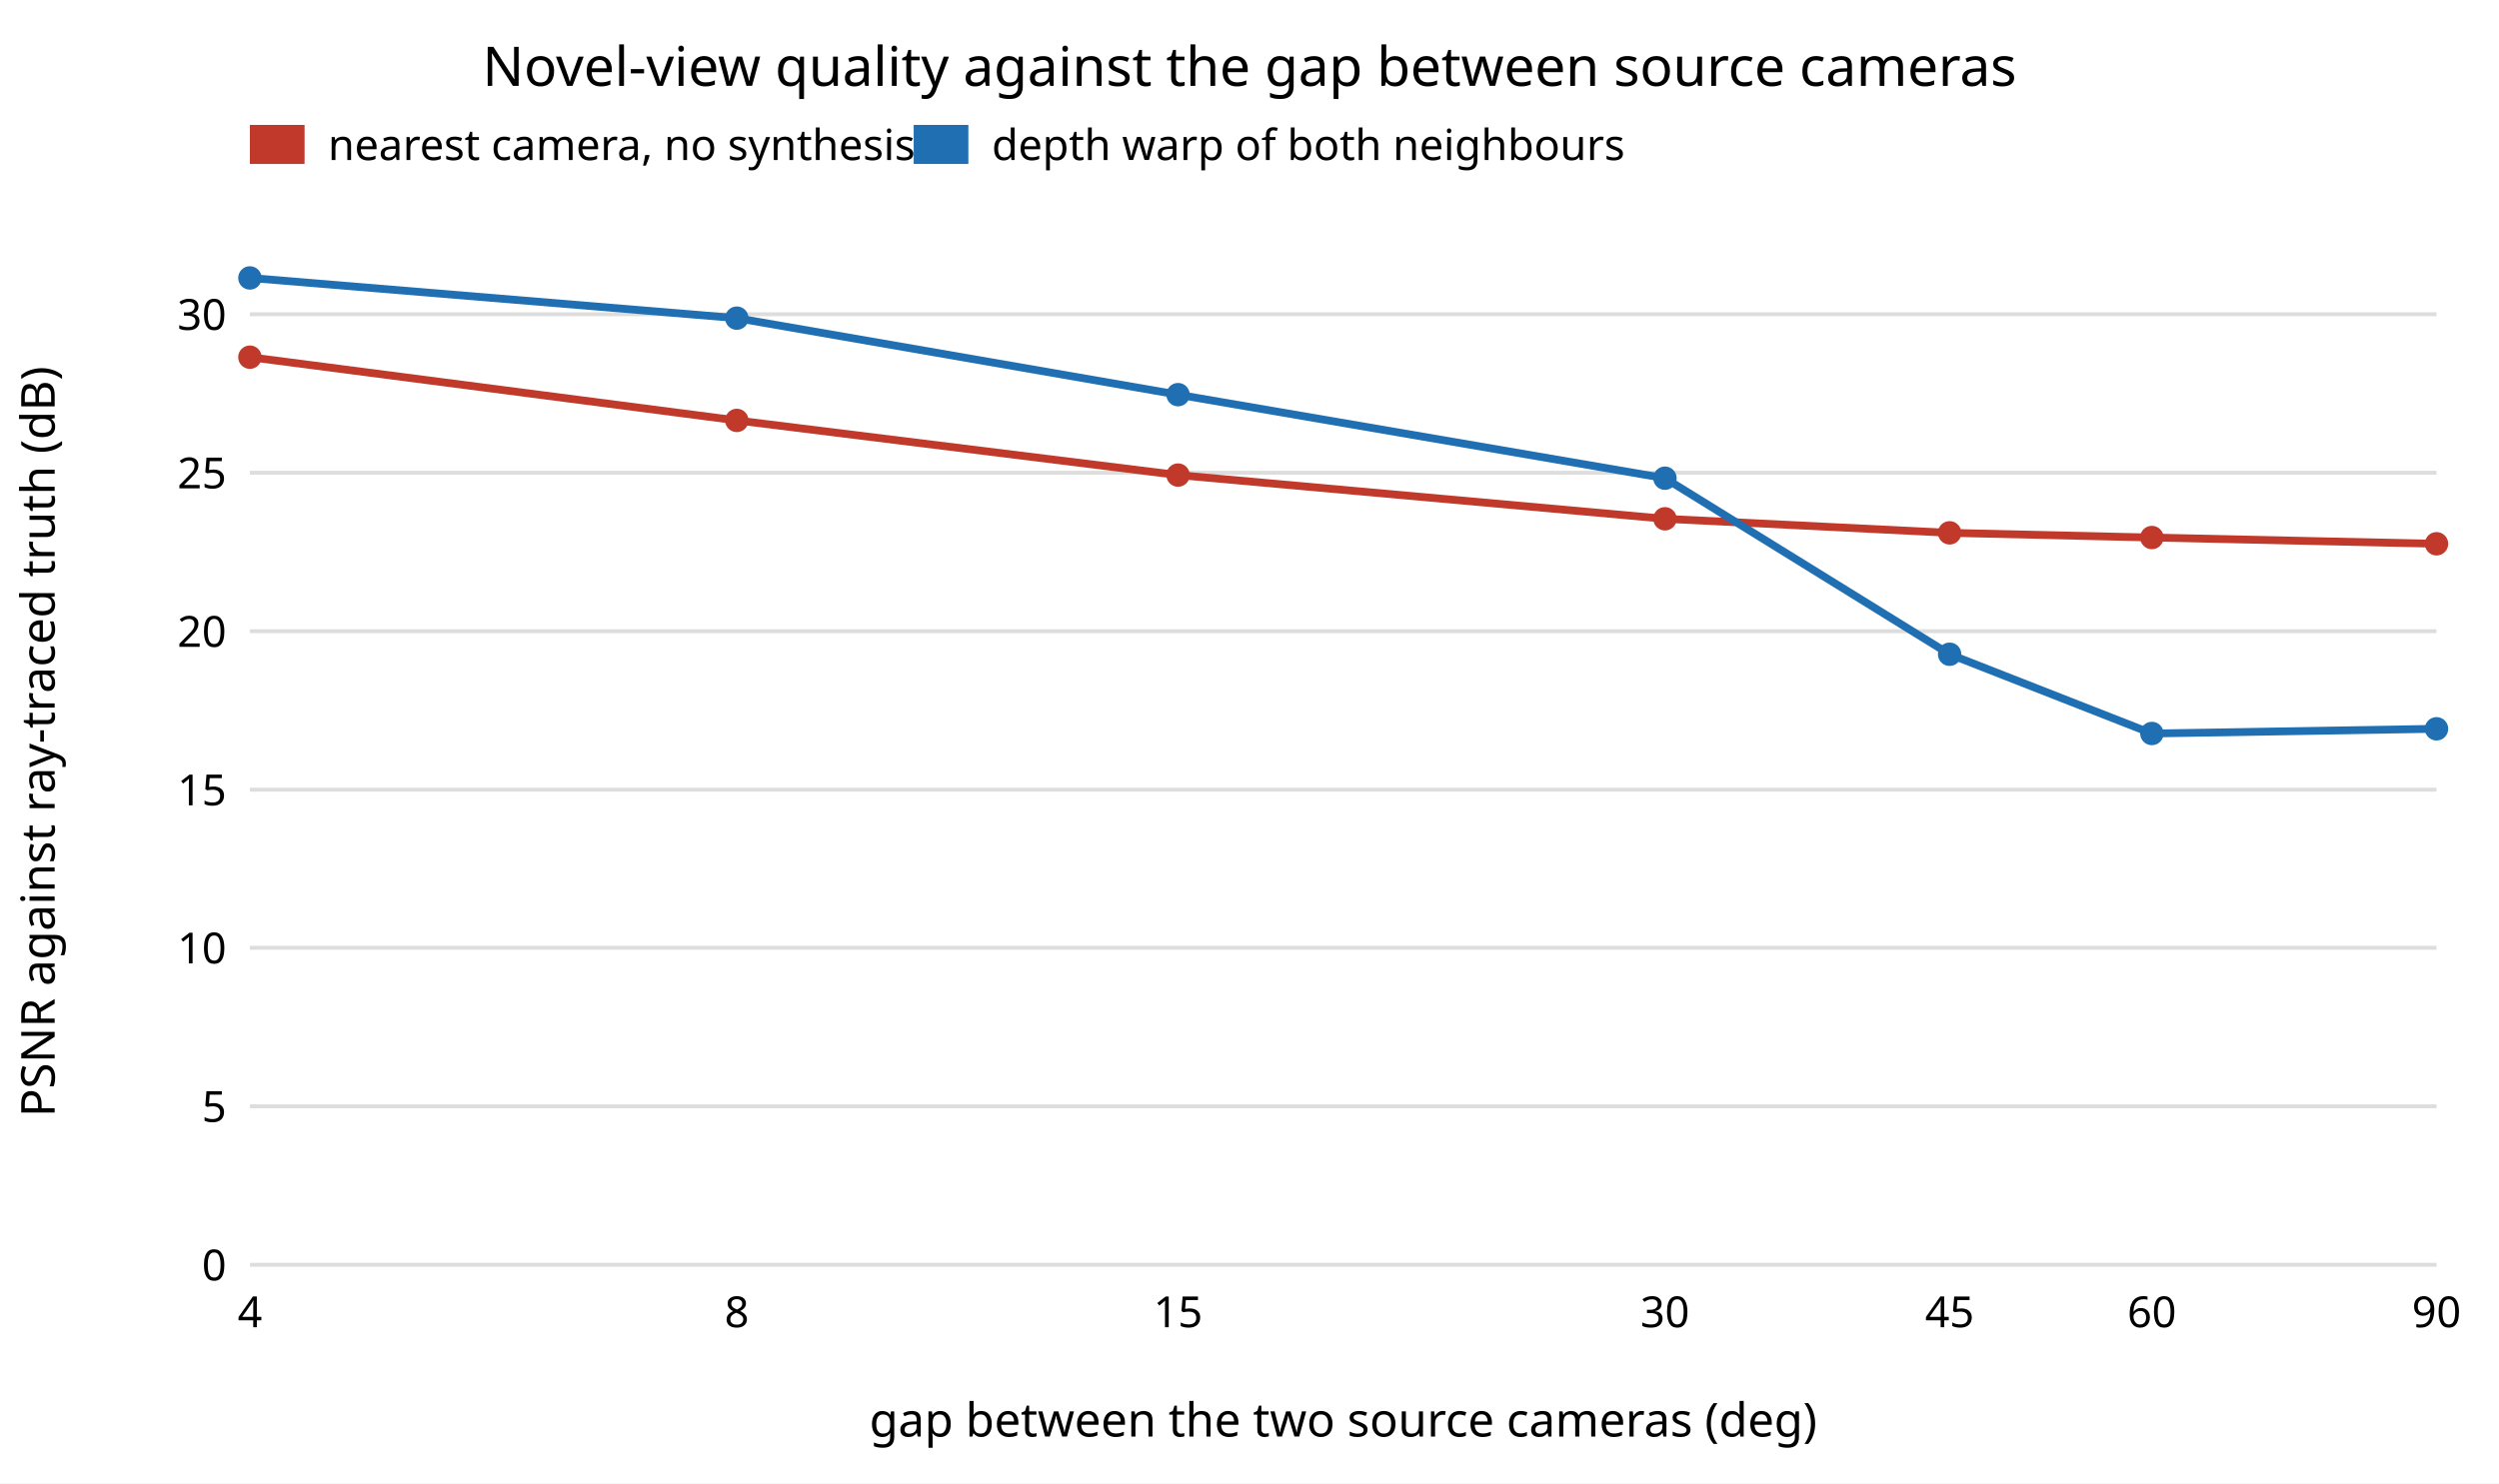
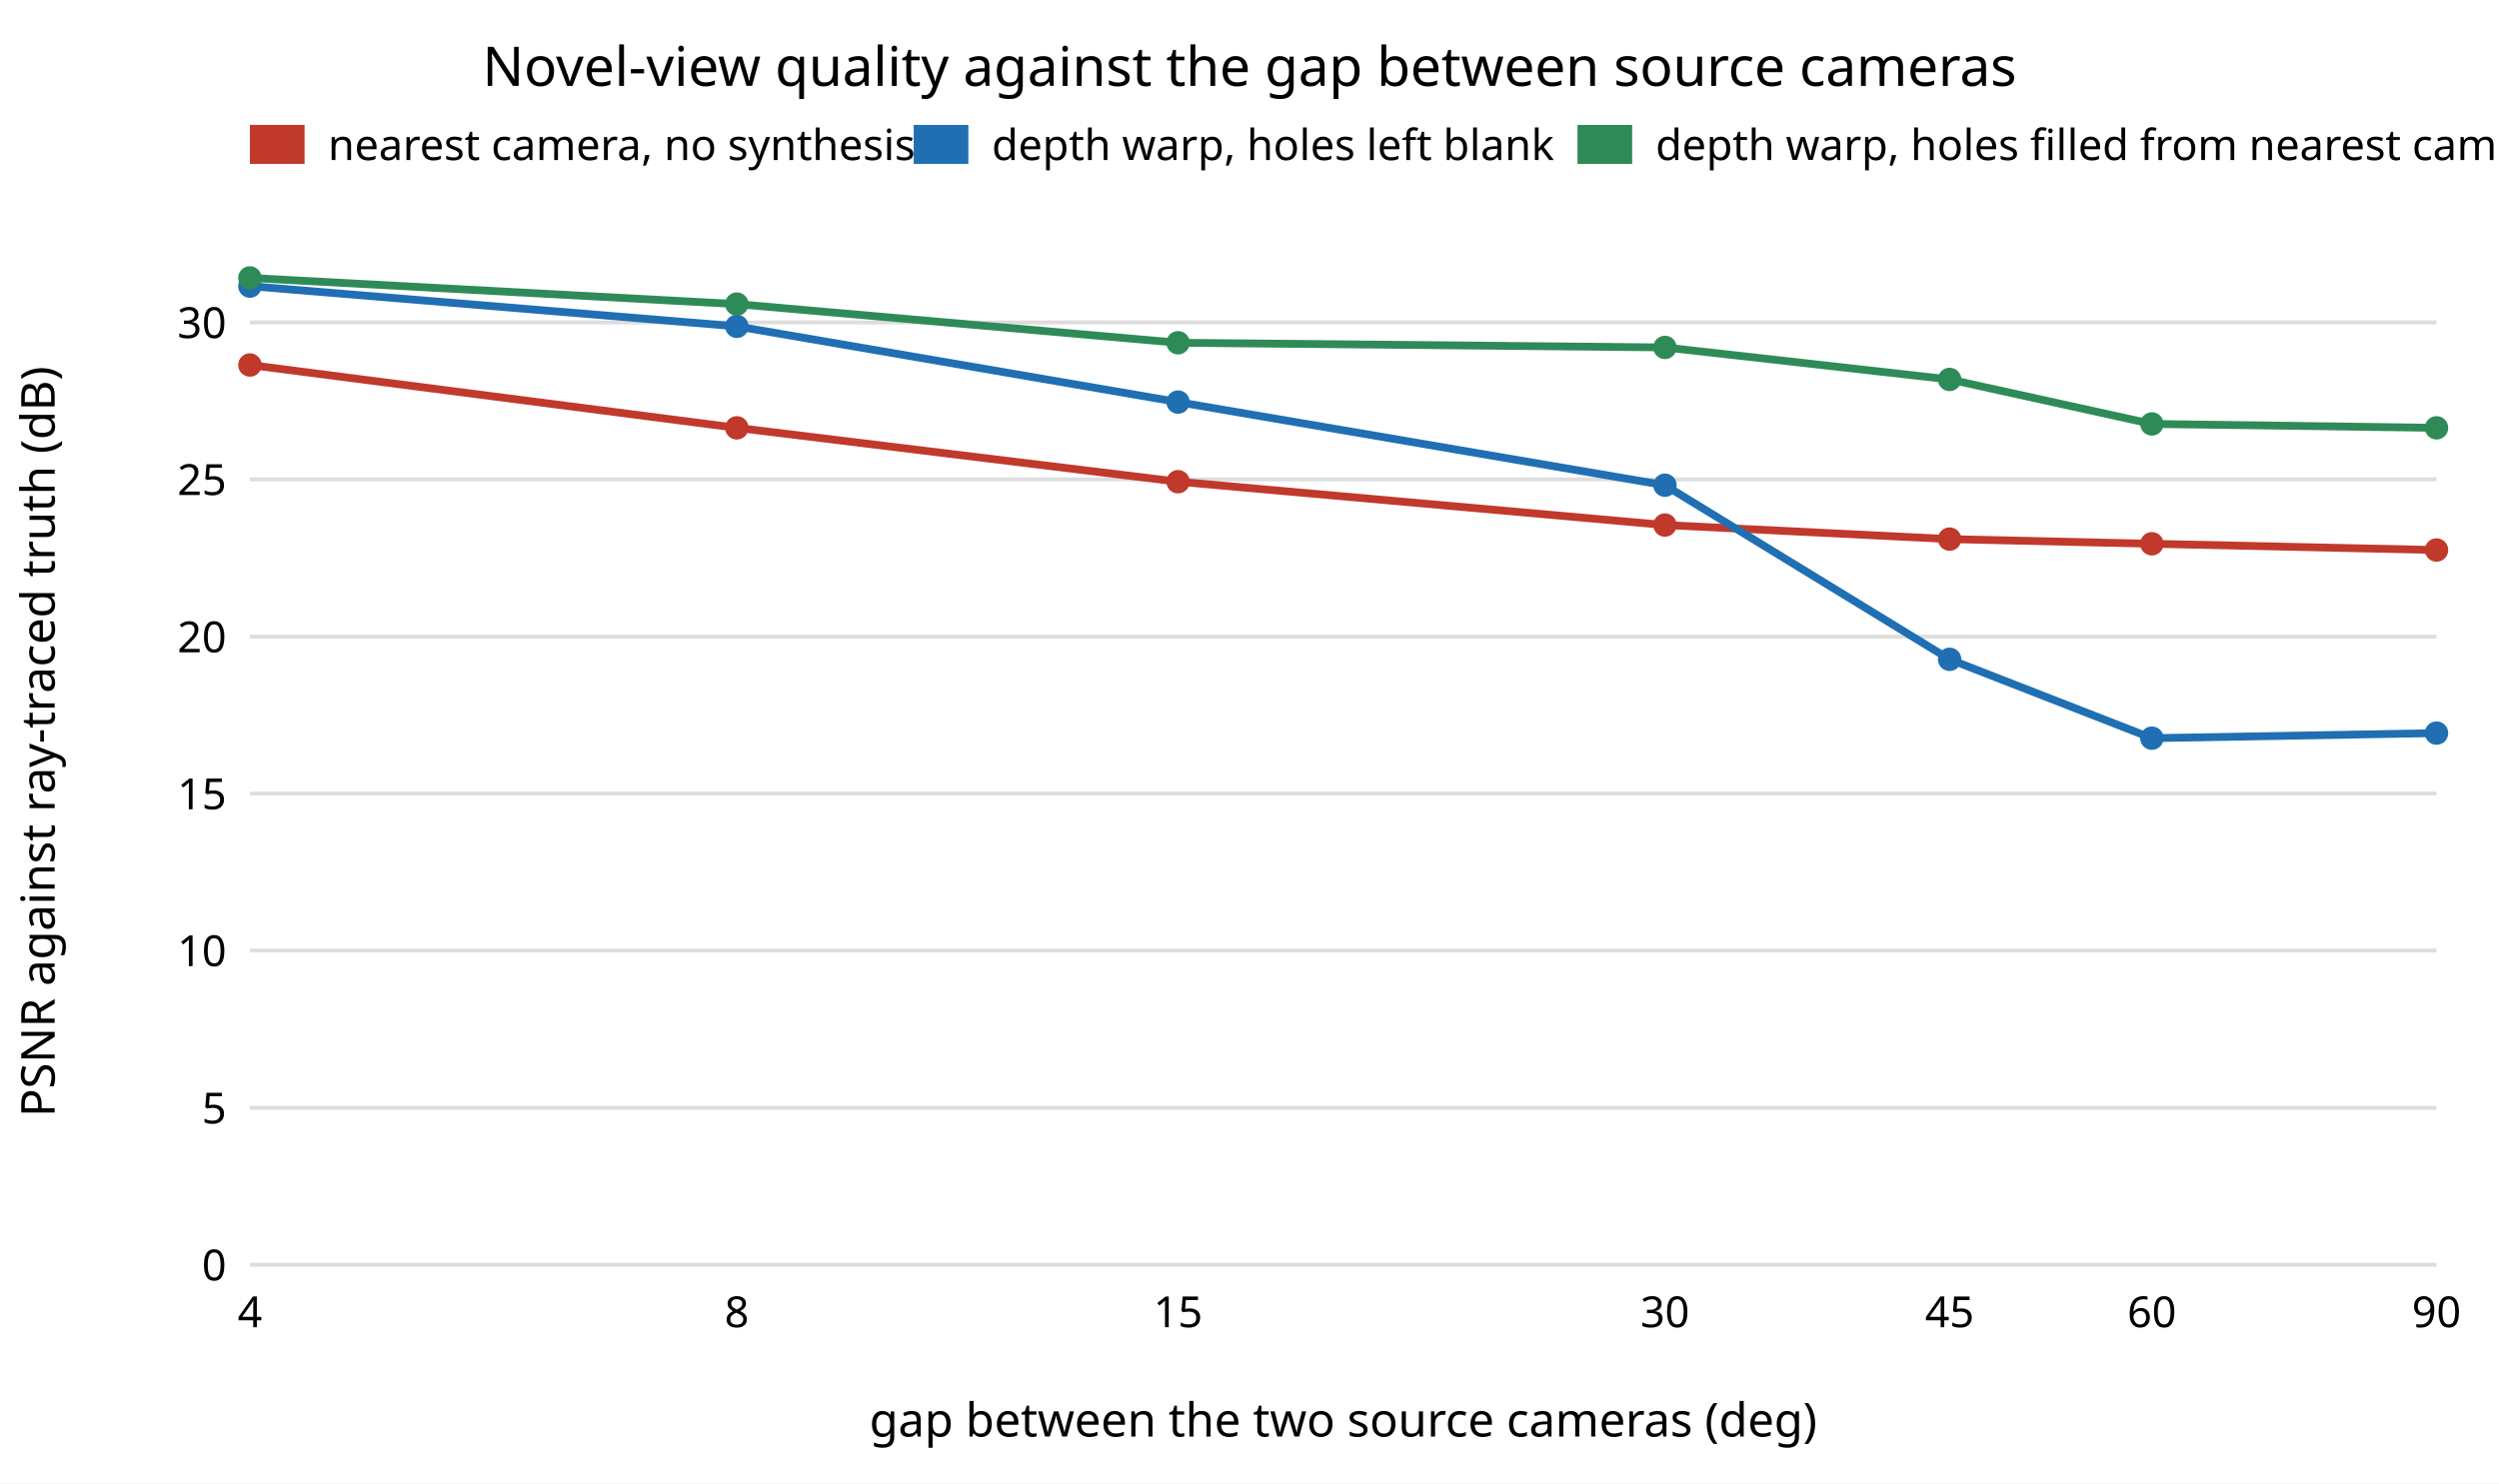
<svg xmlns="http://www.w3.org/2000/svg" viewBox="0 0 640 380" role="img" aria-label="Line plot: PSNR of the synthesised midpoint view and of simply using the nearest camera, against the angle between the two source cameras">
  <rect width="640" height="380" fill="#fff" />
  <text x="320.0" y="22" text-anchor="middle" font-family="sans-serif" font-size="14">Novel-view quality against the gap between source cameras</text>
  <line x1="64" x2="624" y1="324.0" y2="324.0" stroke="#ddd" />
  <text x="58" y="328.0" text-anchor="end" font-family="sans-serif" font-size="11">0</text>
-   <line x1="64" x2="624" y1="283.4" y2="283.4" stroke="#ddd" />
-   <text x="58" y="287.4" text-anchor="end" font-family="sans-serif" font-size="11">5</text>
-   <line x1="64" x2="624" y1="242.8" y2="242.8" stroke="#ddd" />
-   <text x="58" y="246.8" text-anchor="end" font-family="sans-serif" font-size="11">10</text>
-   <line x1="64" x2="624" y1="202.3" y2="202.3" stroke="#ddd" />
-   <text x="58" y="206.3" text-anchor="end" font-family="sans-serif" font-size="11">15</text>
-   <line x1="64" x2="624" y1="161.7" y2="161.7" stroke="#ddd" />
-   <text x="58" y="165.7" text-anchor="end" font-family="sans-serif" font-size="11">20</text>
-   <line x1="64" x2="624" y1="121.1" y2="121.1" stroke="#ddd" />
-   <text x="58" y="125.1" text-anchor="end" font-family="sans-serif" font-size="11">25</text>
-   <line x1="64" x2="624" y1="80.5" y2="80.5" stroke="#ddd" />
-   <text x="58" y="84.5" text-anchor="end" font-family="sans-serif" font-size="11">30</text>
+   <line x1="64" x2="624" y1="283.8" y2="283.8" stroke="#ddd" />
+   <text x="58" y="287.8" text-anchor="end" font-family="sans-serif" font-size="11">5</text>
+   <line x1="64" x2="624" y1="243.5" y2="243.5" stroke="#ddd" />
+   <text x="58" y="247.5" text-anchor="end" font-family="sans-serif" font-size="11">10</text>
+   <line x1="64" x2="624" y1="203.3" y2="203.3" stroke="#ddd" />
+   <text x="58" y="207.3" text-anchor="end" font-family="sans-serif" font-size="11">15</text>
+   <line x1="64" x2="624" y1="163.1" y2="163.1" stroke="#ddd" />
+   <text x="58" y="167.1" text-anchor="end" font-family="sans-serif" font-size="11">20</text>
+   <line x1="64" x2="624" y1="122.8" y2="122.8" stroke="#ddd" />
+   <text x="58" y="126.8" text-anchor="end" font-family="sans-serif" font-size="11">25</text>
+   <line x1="64" x2="624" y1="82.6" y2="82.6" stroke="#ddd" />
+   <text x="58" y="86.6" text-anchor="end" font-family="sans-serif" font-size="11">30</text>
  <text x="64.0" y="340" text-anchor="middle" font-family="sans-serif" font-size="11">4</text>
  <text x="188.7" y="340" text-anchor="middle" font-family="sans-serif" font-size="11">8</text>
  <text x="301.7" y="340" text-anchor="middle" font-family="sans-serif" font-size="11">15</text>
  <text x="426.4" y="340" text-anchor="middle" font-family="sans-serif" font-size="11">30</text>
  <text x="499.3" y="340" text-anchor="middle" font-family="sans-serif" font-size="11">45</text>
  <text x="551.1" y="340" text-anchor="middle" font-family="sans-serif" font-size="11">60</text>
  <text x="624.0" y="340" text-anchor="middle" font-family="sans-serif" font-size="11">90</text>
  <text x="344.0" y="368" text-anchor="middle" font-family="sans-serif" font-size="12">gap between the two source cameras (deg)</text>
  <text x="14" y="190.0" text-anchor="middle" font-family="sans-serif" font-size="12" transform="rotate(-90 14 190.0)">PSNR against ray-traced truth (dB)</text>
-   <polyline points="64.0,91.5 188.7,107.7 301.7,121.7 426.4,132.9 499.3,136.5 551.1,137.7 624.0,139.3" fill="none" stroke="#c0392b" stroke-width="2" />
-   <circle cx="64.0" cy="91.5" r="3" fill="#c0392b" />
-   <circle cx="188.7" cy="107.7" r="3" fill="#c0392b" />
-   <circle cx="301.7" cy="121.7" r="3" fill="#c0392b" />
-   <circle cx="426.4" cy="132.9" r="3" fill="#c0392b" />
-   <circle cx="499.3" cy="136.5" r="3" fill="#c0392b" />
-   <circle cx="551.1" cy="137.7" r="3" fill="#c0392b" />
-   <circle cx="624.0" cy="139.3" r="3" fill="#c0392b" />
+   <polyline points="64.0,93.5 188.7,109.6 301.7,123.4 426.4,134.5 499.3,138.1 551.1,139.3 624.0,140.9" fill="none" stroke="#c0392b" stroke-width="2" />
+   <circle cx="64.0" cy="93.5" r="3" fill="#c0392b" />
+   <circle cx="188.7" cy="109.6" r="3" fill="#c0392b" />
+   <circle cx="301.7" cy="123.4" r="3" fill="#c0392b" />
+   <circle cx="426.4" cy="134.5" r="3" fill="#c0392b" />
+   <circle cx="499.3" cy="138.1" r="3" fill="#c0392b" />
+   <circle cx="551.1" cy="139.3" r="3" fill="#c0392b" />
+   <circle cx="624.0" cy="140.9" r="3" fill="#c0392b" />
  <rect x="64" y="32" width="14" height="10" fill="#c0392b" />
  <text x="84" y="41" font-family="sans-serif" font-size="11">nearest camera, no synthesis</text>
-   <polyline points="64.0,71.2 188.7,81.5 301.7,101.1 426.4,122.5 499.3,167.6 551.1,187.9 624.0,186.7" fill="none" stroke="#1f6fb2" stroke-width="2" />
-   <circle cx="64.0" cy="71.2" r="3" fill="#1f6fb2" />
-   <circle cx="188.7" cy="81.5" r="3" fill="#1f6fb2" />
-   <circle cx="301.7" cy="101.1" r="3" fill="#1f6fb2" />
-   <circle cx="426.4" cy="122.5" r="3" fill="#1f6fb2" />
-   <circle cx="499.3" cy="167.6" r="3" fill="#1f6fb2" />
-   <circle cx="551.1" cy="187.9" r="3" fill="#1f6fb2" />
-   <circle cx="624.0" cy="186.7" r="3" fill="#1f6fb2" />
+   <polyline points="64.0,73.3 188.7,83.6 301.7,103.0 426.4,124.3 499.3,168.9 551.1,189.1 624.0,187.8" fill="none" stroke="#1f6fb2" stroke-width="2" />
+   <circle cx="64.0" cy="73.3" r="3" fill="#1f6fb2" />
+   <circle cx="188.7" cy="83.6" r="3" fill="#1f6fb2" />
+   <circle cx="301.7" cy="103.0" r="3" fill="#1f6fb2" />
+   <circle cx="426.4" cy="124.3" r="3" fill="#1f6fb2" />
+   <circle cx="499.3" cy="168.9" r="3" fill="#1f6fb2" />
+   <circle cx="551.1" cy="189.1" r="3" fill="#1f6fb2" />
+   <circle cx="624.0" cy="187.8" r="3" fill="#1f6fb2" />
  <rect x="234" y="32" width="14" height="10" fill="#1f6fb2" />
-   <text x="254" y="41" font-family="sans-serif" font-size="11">depth warp of both neighbours</text>
+   <text x="254" y="41" font-family="sans-serif" font-size="11">depth warp, holes left blank</text>
+   <polyline points="64.0,71.2 188.7,77.9 301.7,87.8 426.4,89.0 499.3,97.2 551.1,108.6 624.0,109.6" fill="none" stroke="#2e8b57" stroke-width="2" />
+   <circle cx="64.0" cy="71.2" r="3" fill="#2e8b57" />
+   <circle cx="188.7" cy="77.9" r="3" fill="#2e8b57" />
+   <circle cx="301.7" cy="87.8" r="3" fill="#2e8b57" />
+   <circle cx="426.4" cy="89.0" r="3" fill="#2e8b57" />
+   <circle cx="499.3" cy="97.2" r="3" fill="#2e8b57" />
+   <circle cx="551.1" cy="108.6" r="3" fill="#2e8b57" />
+   <circle cx="624.0" cy="109.6" r="3" fill="#2e8b57" />
+   <rect x="404" y="32" width="14" height="10" fill="#2e8b57" />
+   <text x="424" y="41" font-family="sans-serif" font-size="11">depth warp, holes filled from nearest camera</text>
</svg>
